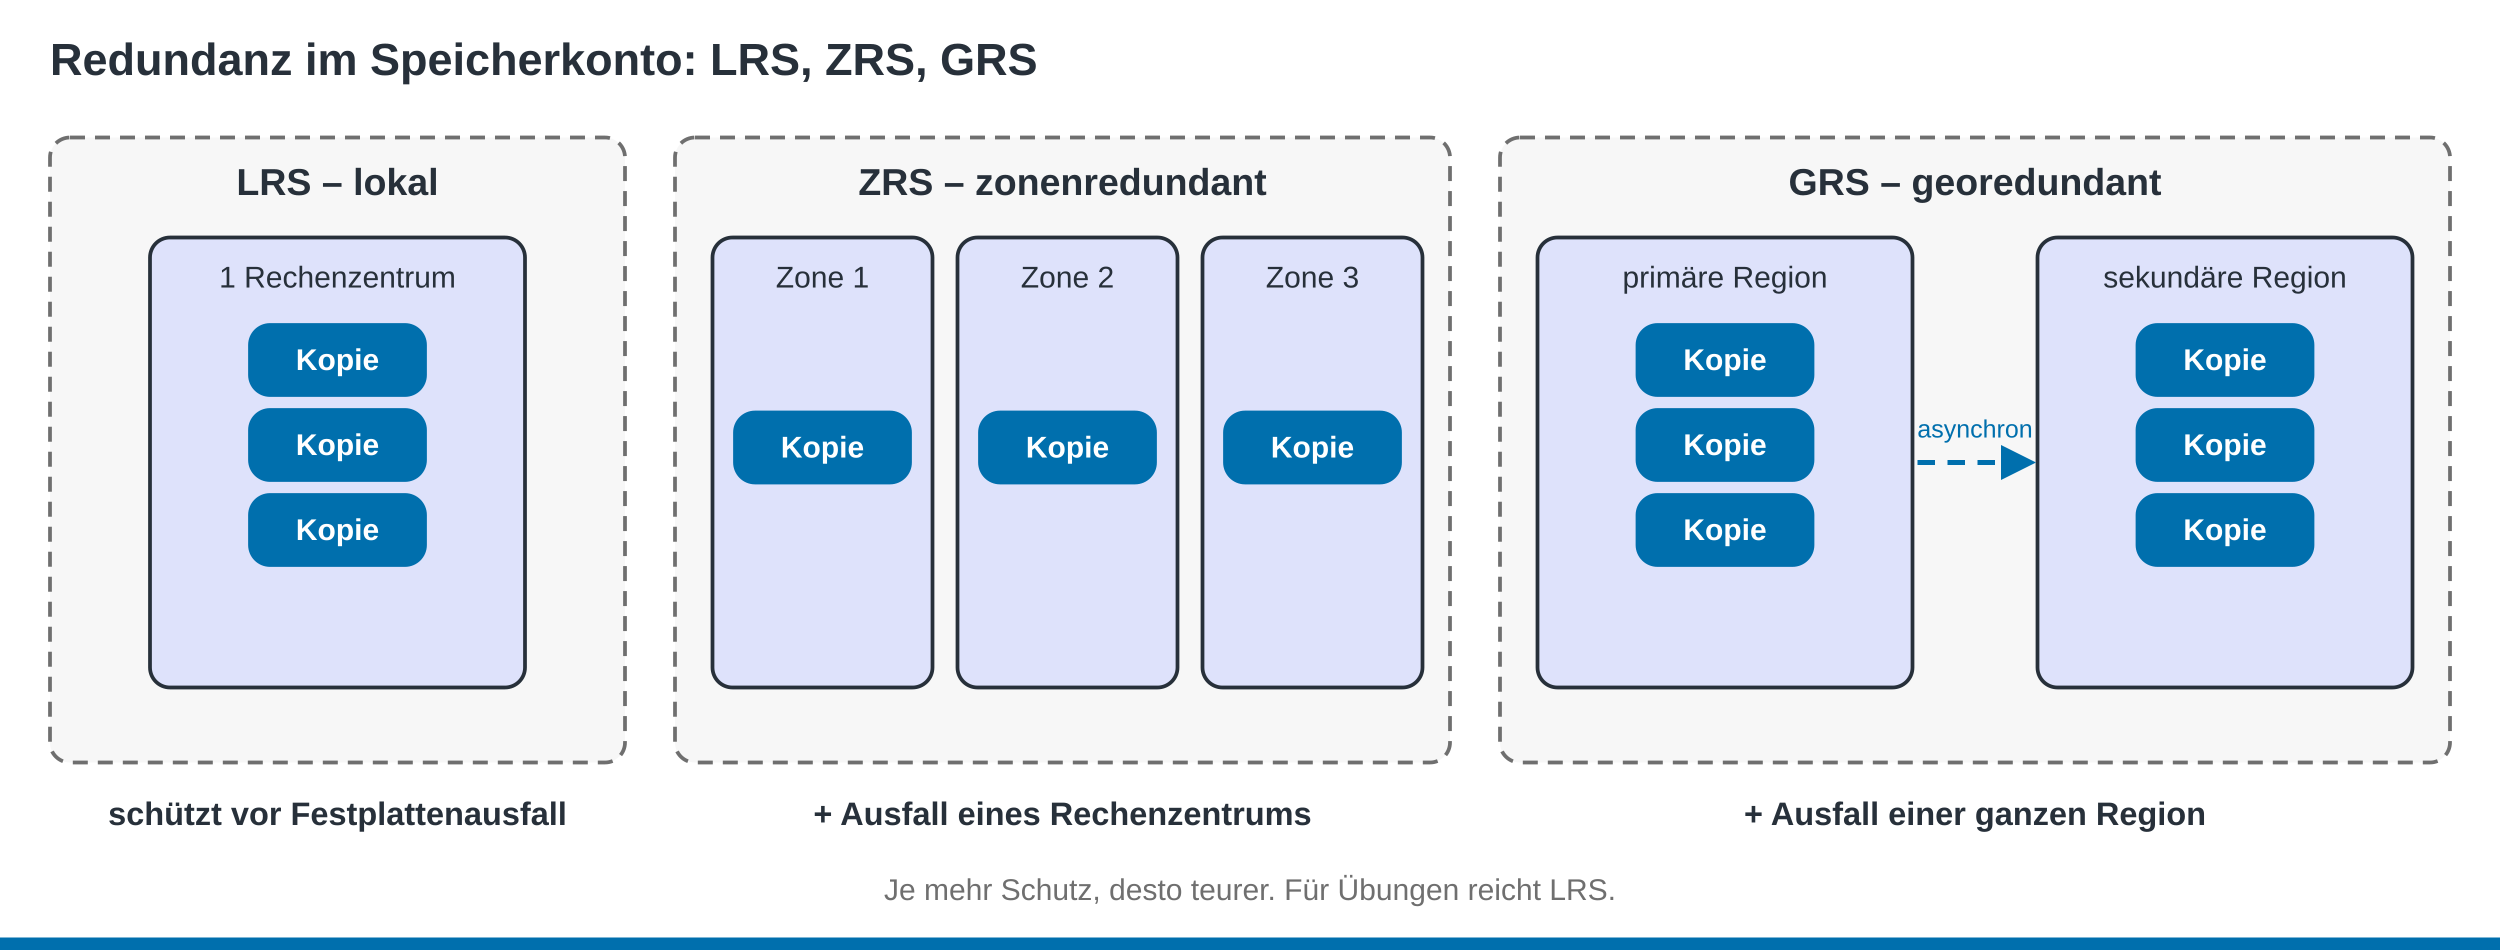
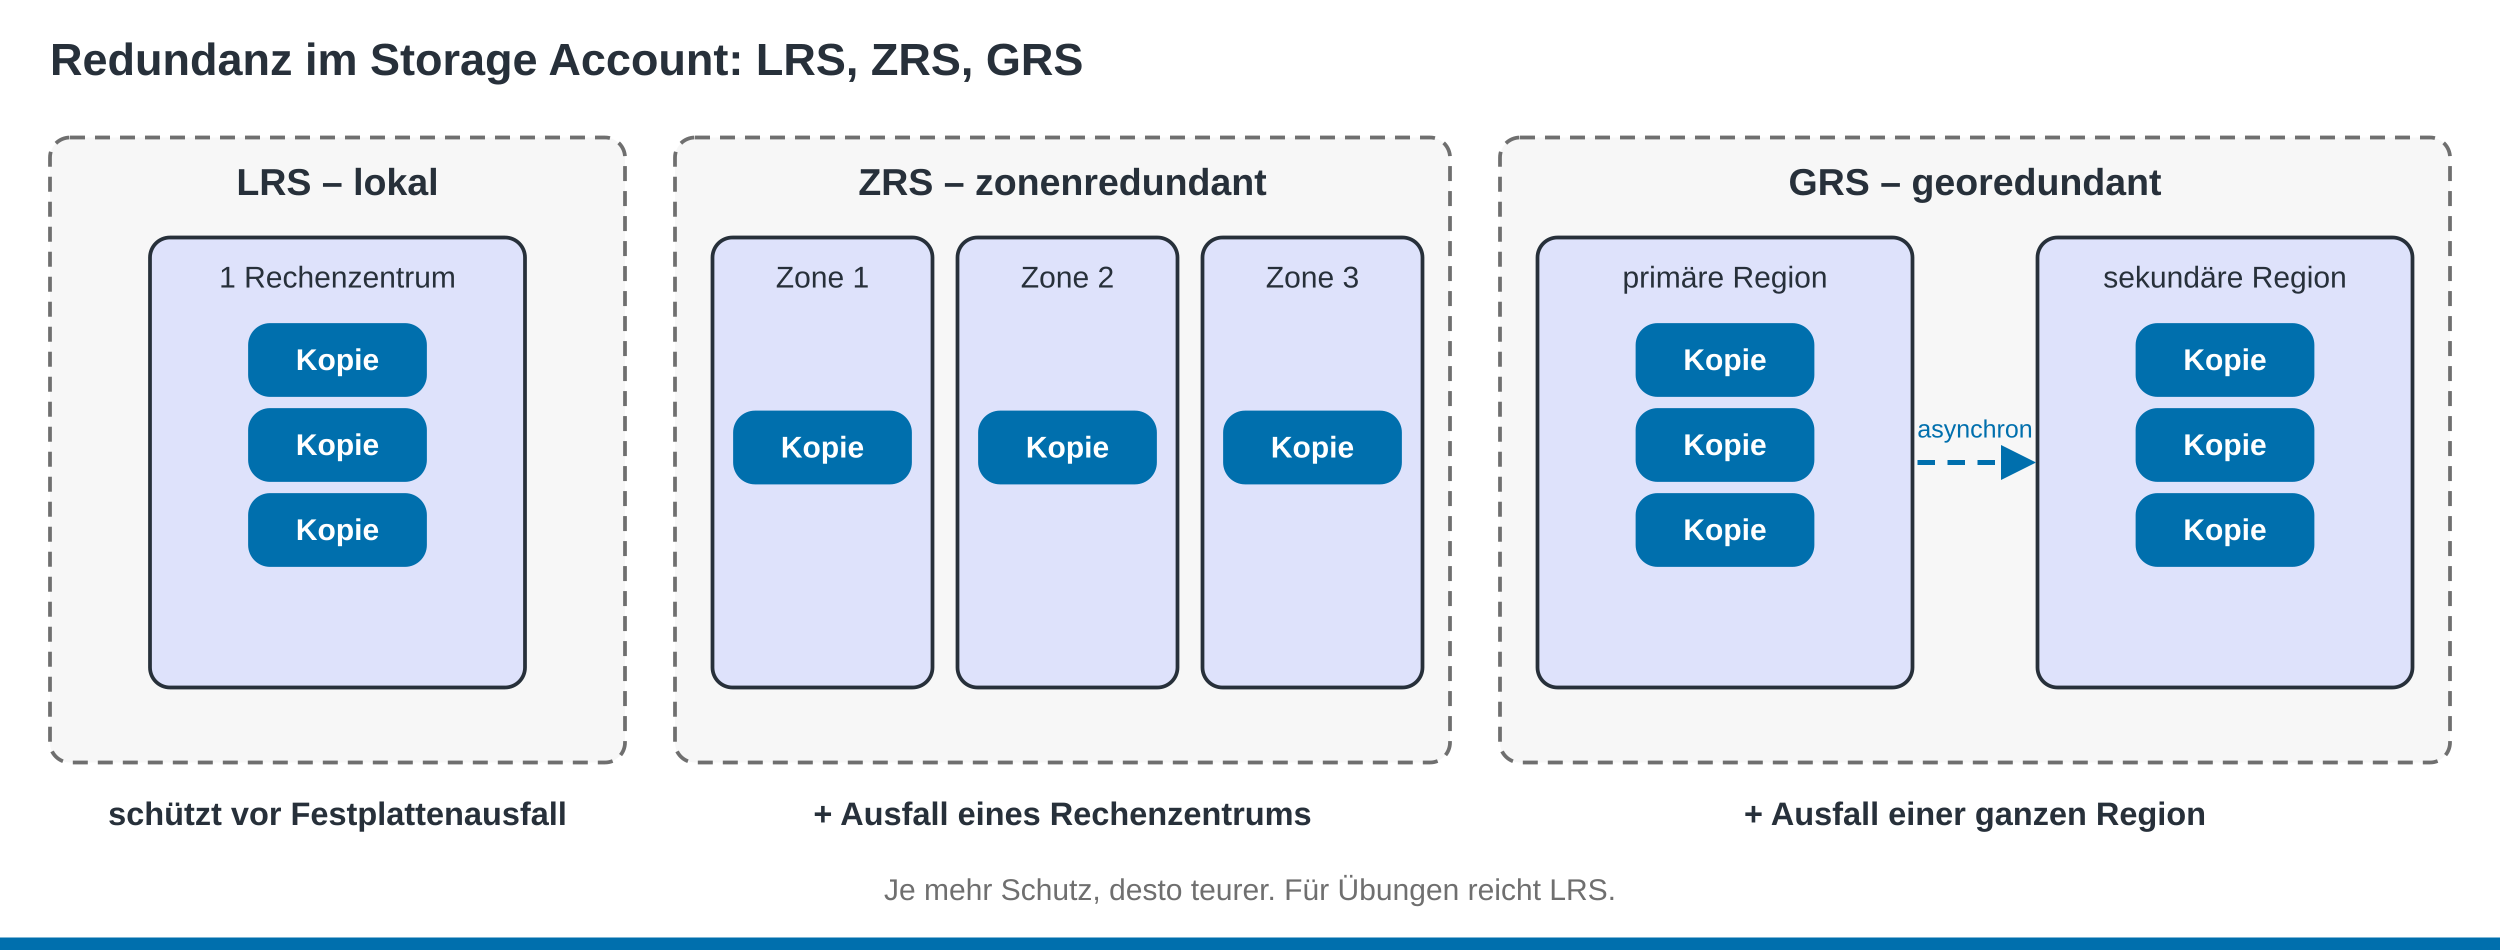
<svg xmlns="http://www.w3.org/2000/svg" viewBox="0 0 1000 380" width="1000" height="380" font-family="'Segoe UI', Arial, Helvetica, sans-serif" role="img" aria-label="Vergleich der Redundanzoptionen LRS, ZRS und GRS">
  <defs>
    <marker id="aD" viewBox="0 0 10 10" refX="9" refY="5" markerWidth="7" markerHeight="7" orient="auto-start-reverse">
      <path d="M0 0 L10 5 L0 10 z" fill="#27303A" />
    </marker>
    <marker id="aB" viewBox="0 0 10 10" refX="9" refY="5" markerWidth="7" markerHeight="7" orient="auto-start-reverse">
      <path d="M0 0 L10 5 L0 10 z" fill="#006FAD" />
    </marker>
    <marker id="aO" viewBox="0 0 10 10" refX="9" refY="5" markerWidth="7" markerHeight="7" orient="auto-start-reverse">
      <path d="M0 0 L10 5 L0 10 z" fill="#2E7D32" />
    </marker>
    <marker id="aN" viewBox="0 0 10 10" refX="9" refY="5" markerWidth="7" markerHeight="7" orient="auto-start-reverse">
      <path d="M0 0 L10 5 L0 10 z" fill="#B3261E" />
    </marker>
    <marker id="aG" viewBox="0 0 10 10" refX="9" refY="5" markerWidth="7" markerHeight="7" orient="auto-start-reverse">
      <path d="M0 0 L10 5 L0 10 z" fill="#6F6F6F" />
    </marker>
  </defs>
  <rect width="1000" height="380" fill="#FFFFFF" />
  <rect x="0" y="375" width="1000" height="5" fill="#006FAD" />
-   <text x="20" y="30" font-size="18" fill="#27303A" font-weight="bold" text-anchor="start">Redundanz im Speicherkonto: LRS, ZRS, GRS</text>
+   <text x="20" y="30" font-size="18" fill="#27303A" font-weight="bold" text-anchor="start">Redundanz im Storage Account: LRS, ZRS, GRS</text>
  <rect x="20" y="55" width="230" height="250" rx="8" fill="#F7F7F7" stroke="#6F6F6F" stroke-width="1.5" stroke-dasharray="6 4" />
  <text x="135" y="78" font-size="15" fill="#27303A" font-weight="bold" text-anchor="middle">LRS – lokal</text>
  <rect x="60" y="95" width="150" height="180" rx="8" fill="#DEE2FB" stroke="#27303A" stroke-width="1.5" />
  <text x="135" y="115" font-size="12" fill="#27303A" font-weight="normal" text-anchor="middle">1 Rechenzentrum</text>
  <rect x="100" y="130" width="70" height="28" rx="8" fill="#006FAD" stroke="#006FAD" stroke-width="1.5" />
  <text x="135.0" y="148.0" font-size="12" fill="#FFFFFF" font-weight="bold" text-anchor="middle">Kopie</text>
  <rect x="100" y="164" width="70" height="28" rx="8" fill="#006FAD" stroke="#006FAD" stroke-width="1.5" />
  <text x="135.0" y="182.0" font-size="12" fill="#FFFFFF" font-weight="bold" text-anchor="middle">Kopie</text>
  <rect x="100" y="198" width="70" height="28" rx="8" fill="#006FAD" stroke="#006FAD" stroke-width="1.5" />
  <text x="135.0" y="216.0" font-size="12" fill="#FFFFFF" font-weight="bold" text-anchor="middle">Kopie</text>
  <rect x="270" y="55" width="310" height="250" rx="8" fill="#F7F7F7" stroke="#6F6F6F" stroke-width="1.5" stroke-dasharray="6 4" />
  <text x="425" y="78" font-size="15" fill="#27303A" font-weight="bold" text-anchor="middle">ZRS – zonenredundant</text>
  <rect x="285" y="95" width="88" height="180" rx="8" fill="#DEE2FB" stroke="#27303A" stroke-width="1.5" />
  <text x="329" y="115" font-size="12" fill="#27303A" font-weight="normal" text-anchor="middle">Zone 1</text>
  <rect x="294" y="165" width="70" height="28" rx="8" fill="#006FAD" stroke="#006FAD" stroke-width="1.5" />
  <text x="329.0" y="183.0" font-size="12" fill="#FFFFFF" font-weight="bold" text-anchor="middle">Kopie</text>
  <rect x="383" y="95" width="88" height="180" rx="8" fill="#DEE2FB" stroke="#27303A" stroke-width="1.5" />
  <text x="427" y="115" font-size="12" fill="#27303A" font-weight="normal" text-anchor="middle">Zone 2</text>
  <rect x="392" y="165" width="70" height="28" rx="8" fill="#006FAD" stroke="#006FAD" stroke-width="1.5" />
  <text x="427.0" y="183.0" font-size="12" fill="#FFFFFF" font-weight="bold" text-anchor="middle">Kopie</text>
  <rect x="481" y="95" width="88" height="180" rx="8" fill="#DEE2FB" stroke="#27303A" stroke-width="1.5" />
  <text x="525" y="115" font-size="12" fill="#27303A" font-weight="normal" text-anchor="middle">Zone 3</text>
  <rect x="490" y="165" width="70" height="28" rx="8" fill="#006FAD" stroke="#006FAD" stroke-width="1.5" />
  <text x="525.0" y="183.0" font-size="12" fill="#FFFFFF" font-weight="bold" text-anchor="middle">Kopie</text>
  <rect x="600" y="55" width="380" height="250" rx="8" fill="#F7F7F7" stroke="#6F6F6F" stroke-width="1.5" stroke-dasharray="6 4" />
  <text x="790" y="78" font-size="15" fill="#27303A" font-weight="bold" text-anchor="middle">GRS – georedundant</text>
  <rect x="615" y="95" width="150" height="180" rx="8" fill="#DEE2FB" stroke="#27303A" stroke-width="1.5" />
  <text x="690" y="115" font-size="12" fill="#27303A" font-weight="normal" text-anchor="middle">primäre Region</text>
  <rect x="655" y="130" width="70" height="28" rx="8" fill="#006FAD" stroke="#006FAD" stroke-width="1.5" />
  <text x="690.0" y="148.0" font-size="12" fill="#FFFFFF" font-weight="bold" text-anchor="middle">Kopie</text>
  <rect x="655" y="164" width="70" height="28" rx="8" fill="#006FAD" stroke="#006FAD" stroke-width="1.5" />
  <text x="690.0" y="182.0" font-size="12" fill="#FFFFFF" font-weight="bold" text-anchor="middle">Kopie</text>
  <rect x="655" y="198" width="70" height="28" rx="8" fill="#006FAD" stroke="#006FAD" stroke-width="1.5" />
  <text x="690.0" y="216.0" font-size="12" fill="#FFFFFF" font-weight="bold" text-anchor="middle">Kopie</text>
  <rect x="815" y="95" width="150" height="180" rx="8" fill="#DEE2FB" stroke="#27303A" stroke-width="1.5" />
  <text x="890" y="115" font-size="12" fill="#27303A" font-weight="normal" text-anchor="middle">sekundäre Region</text>
  <rect x="855" y="130" width="70" height="28" rx="8" fill="#006FAD" stroke="#006FAD" stroke-width="1.5" />
  <text x="890.0" y="148.0" font-size="12" fill="#FFFFFF" font-weight="bold" text-anchor="middle">Kopie</text>
  <rect x="855" y="164" width="70" height="28" rx="8" fill="#006FAD" stroke="#006FAD" stroke-width="1.5" />
  <text x="890.0" y="182.0" font-size="12" fill="#FFFFFF" font-weight="bold" text-anchor="middle">Kopie</text>
  <rect x="855" y="198" width="70" height="28" rx="8" fill="#006FAD" stroke="#006FAD" stroke-width="1.5" />
  <text x="890.0" y="216.0" font-size="12" fill="#FFFFFF" font-weight="bold" text-anchor="middle">Kopie</text>
  <line x1="767" y1="185" x2="813" y2="185" stroke="#006FAD" stroke-width="2" stroke-dasharray="7 5" marker-end="url(#aB)" />
  <text x="790" y="175" font-size="10" fill="#006FAD" font-weight="normal" text-anchor="middle">asynchron</text>
  <text x="135" y="330" font-size="13" fill="#27303A" font-weight="bold" text-anchor="middle">schützt vor Festplattenausfall</text>
  <text x="425" y="330" font-size="13" fill="#27303A" font-weight="bold" text-anchor="middle">+ Ausfall eines Rechenzentrums</text>
  <text x="790" y="330" font-size="13" fill="#27303A" font-weight="bold" text-anchor="middle">+ Ausfall einer ganzen Region</text>
  <text x="500" y="360" font-size="12" fill="#6F6F6F" font-weight="normal" text-anchor="middle">Je mehr Schutz, desto teurer. Für Übungen reicht LRS.</text>
</svg>
